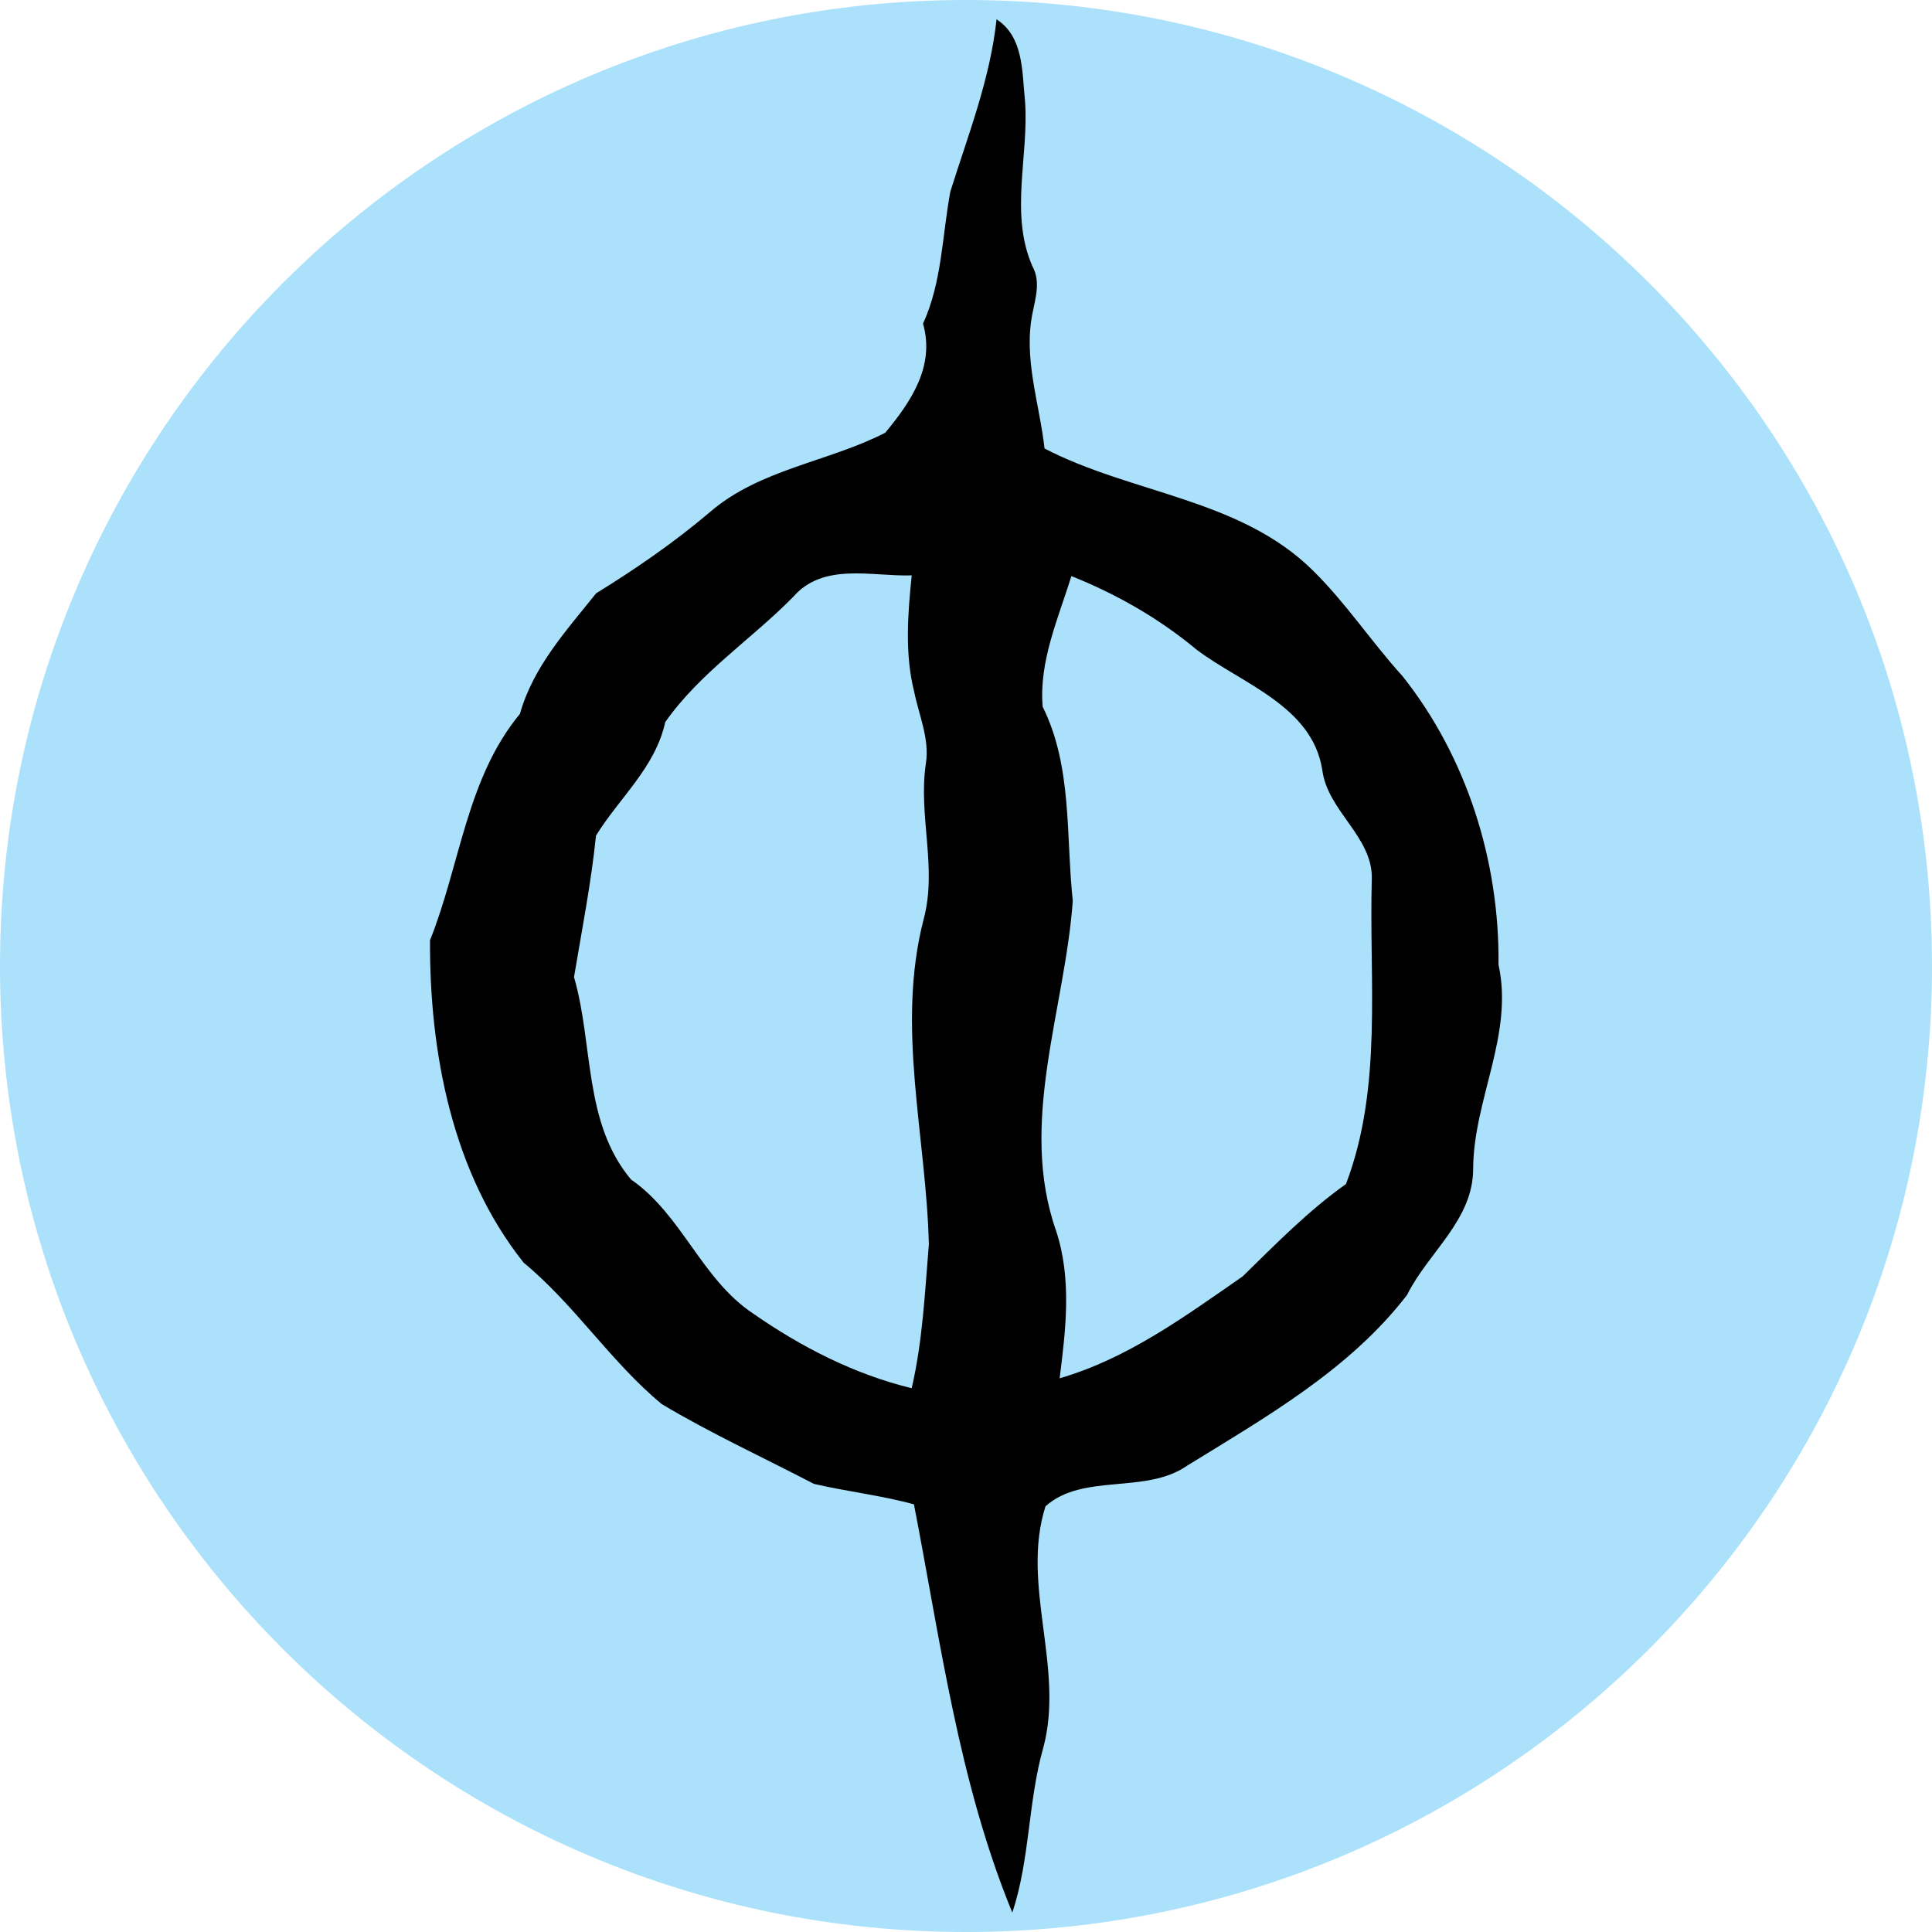
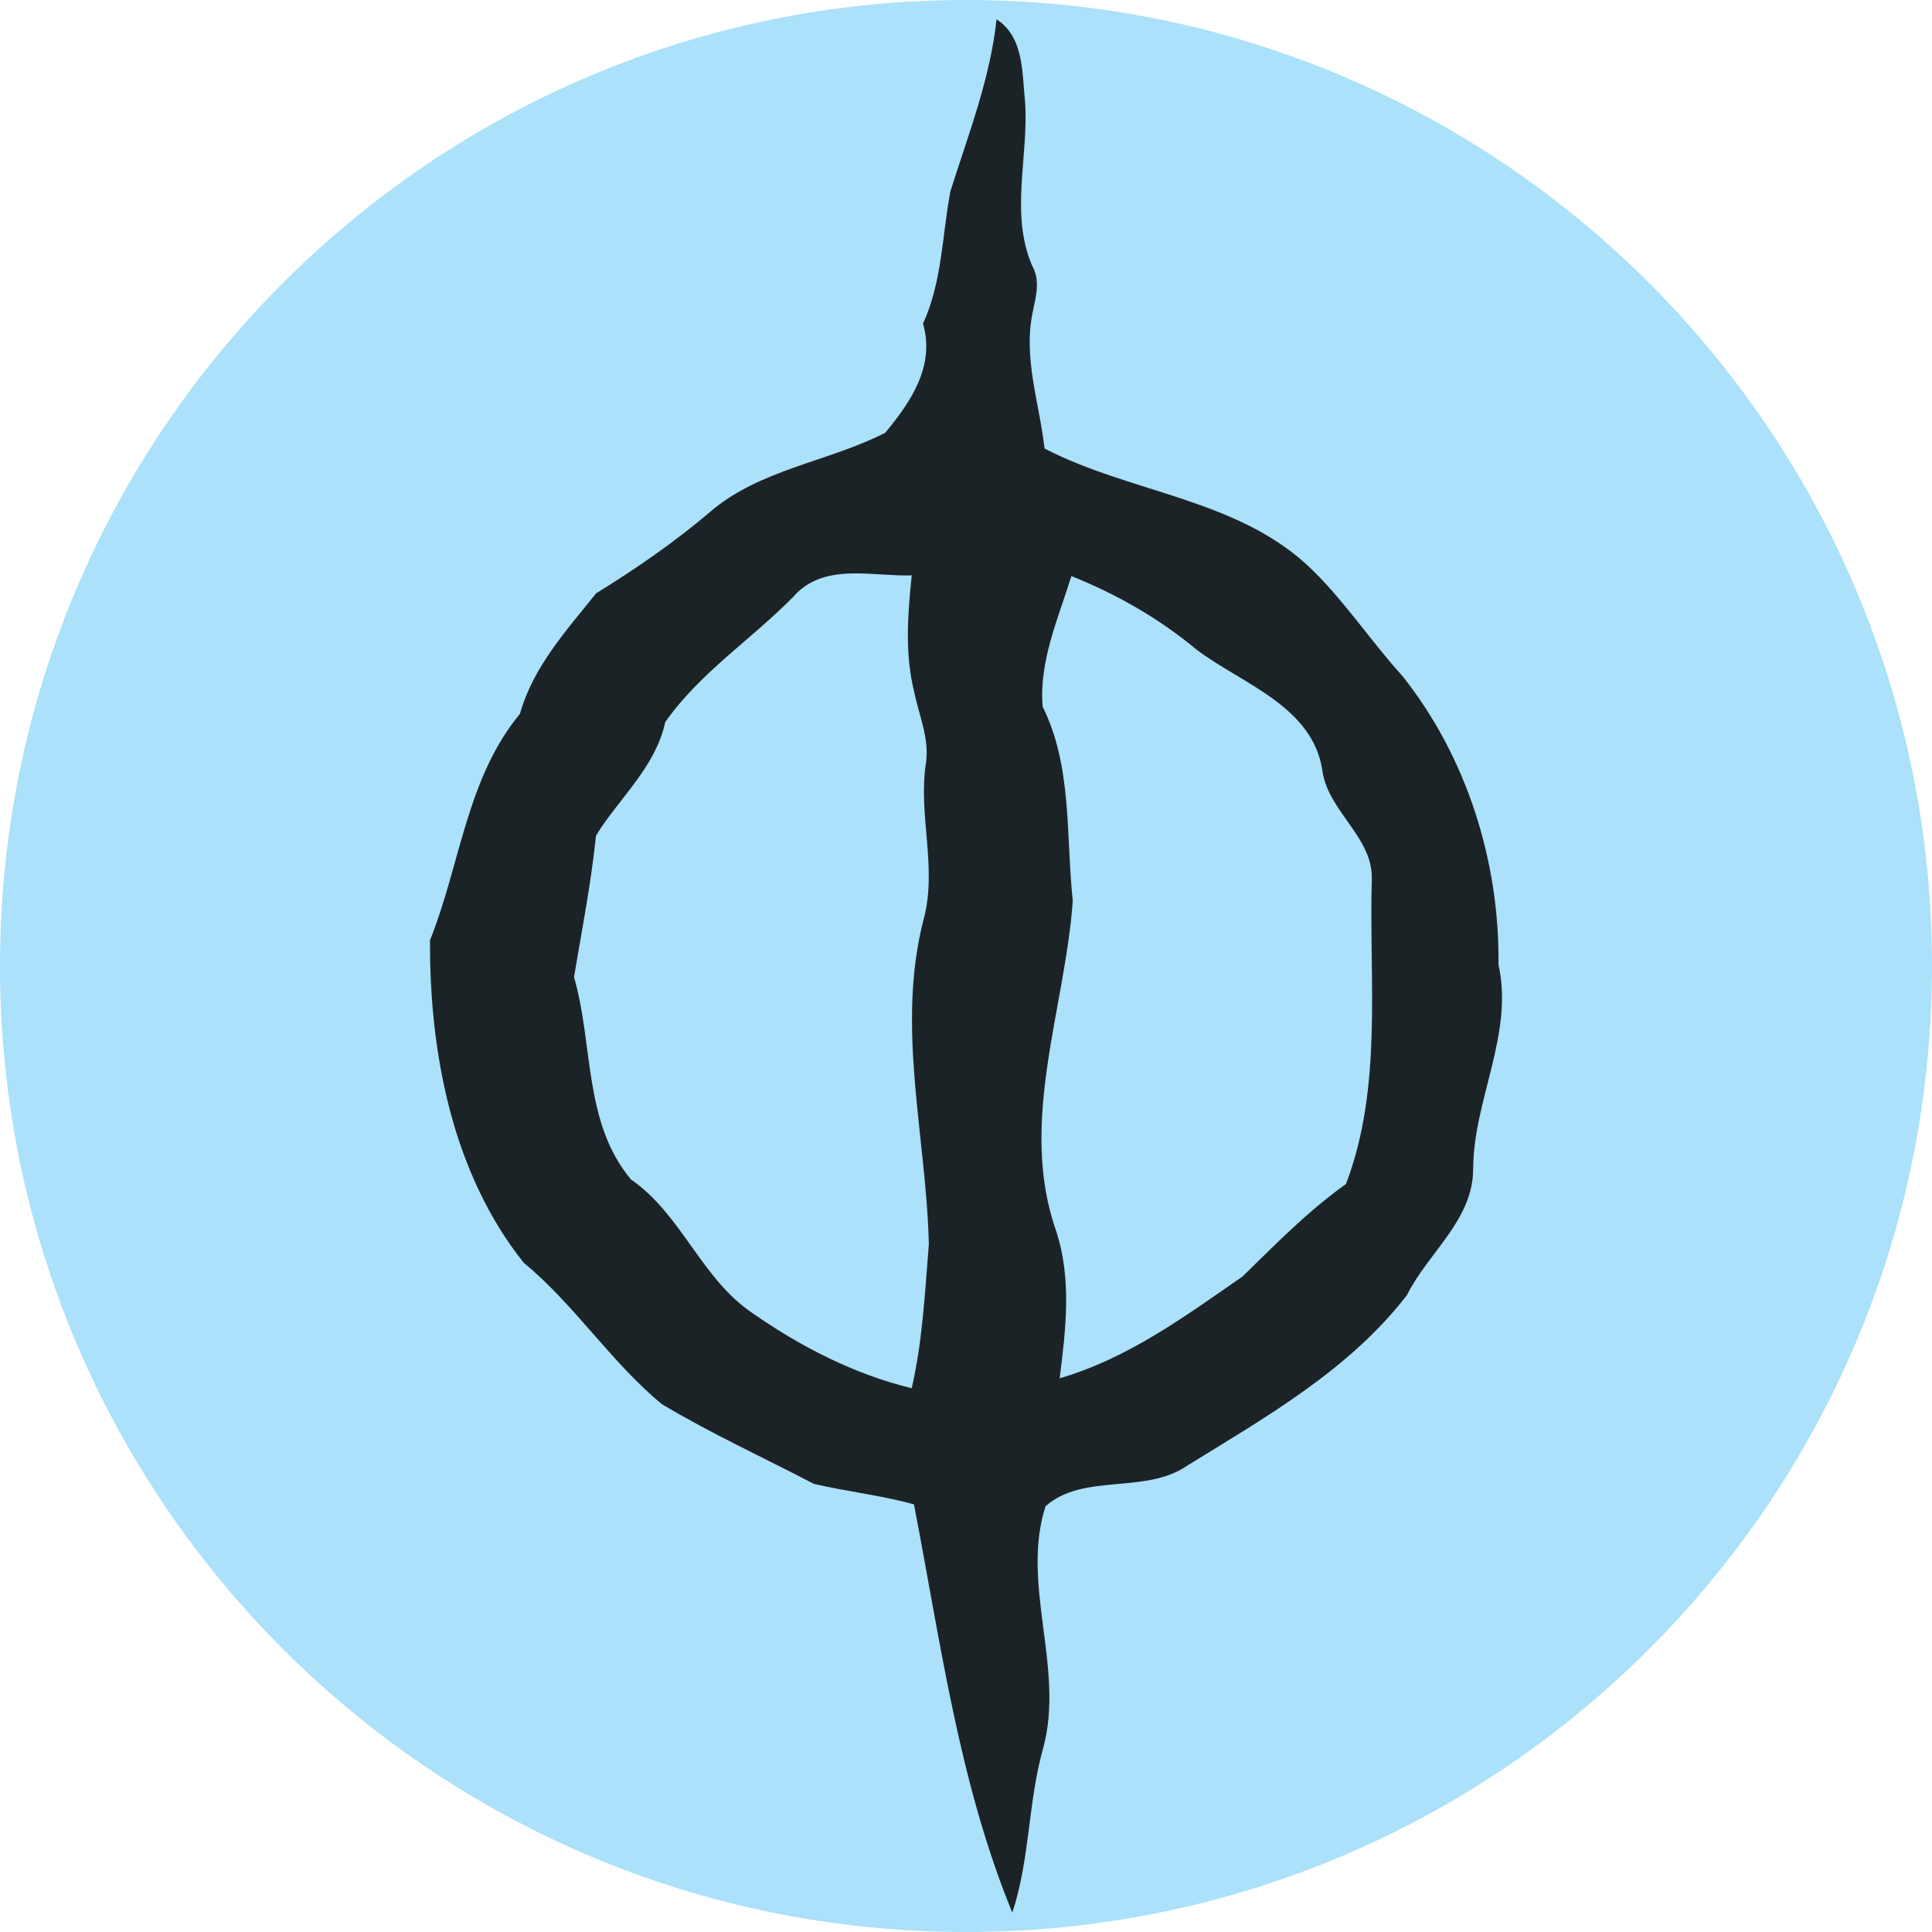
- <svg xmlns="http://www.w3.org/2000/svg" viewBox="0 0 75 75" style="fill:#000000">
+ <svg xmlns="http://www.w3.org/2000/svg" viewBox="0 0 75 75" style="fill:#1c2326">
  <circle cx="37.5" cy="37.5" r="37.5" style="fill:#ABE1FA;" />
  <path d="M58.172,37.444c0.043,-4.008 -1.23,-8.055 -3.726,-11.196c-1.206,-1.328 -2.197,-2.841 -3.475,-4.096c-2.815,-2.794 -7.031,-2.98 -10.422,-4.741c-0.197,-1.767 -0.844,-3.536 -0.453,-5.32c0.12,-0.593 0.294,-1.194 -0.021,-1.761c-0.89,-2.049 -0.126,-4.274 -0.284,-6.41c-0.118,-1.116 -0.043,-2.482 -1.105,-3.171c-0.248,2.322 -1.102,4.484 -1.794,6.688c-0.32,1.718 -0.32,3.507 -1.06,5.127c0.469,1.641 -0.46,3.023 -1.467,4.235c-2.225,1.14 -4.872,1.41 -6.808,3.082c-1.381,1.172 -2.871,2.198 -4.416,3.152c-1.158,1.45 -2.442,2.847 -2.958,4.68c-2.071,2.501 -2.316,5.858 -3.49,8.787c-0.022,4.349 0.859,9.033 3.637,12.519c1.988,1.64 3.377,3.848 5.361,5.489c1.905,1.138 3.939,2.072 5.906,3.096c1.282,0.298 2.606,0.445 3.882,0.794c1.035,5.332 1.741,10.793 3.819,15.85c0.689,-2.076 0.606,-4.301 1.201,-6.398c0.838,-3.102 -0.882,-6.331 0.087,-9.376c1.454,-1.3 3.878,-0.456 5.49,-1.571c3.069,-1.893 6.317,-3.736 8.543,-6.63c0.829,-1.665 2.569,-2.908 2.569,-4.905c0.014,-2.688 1.582,-5.206 0.983,-7.924Zm-22.78,16.447c-2.224,-0.54 -4.295,-1.604 -6.161,-2.903c-2.007,-1.337 -2.755,-3.832 -4.735,-5.2c-1.854,-2.214 -1.453,-5.237 -2.213,-7.857c0.305,-1.829 0.664,-3.642 0.854,-5.494c0.904,-1.467 2.3,-2.637 2.687,-4.403c1.325,-1.899 3.344,-3.213 4.964,-4.859c1.179,-1.36 3.056,-0.787 4.605,-0.839c-0.154,1.5 -0.276,3.051 0.099,4.531c0.183,0.909 0.594,1.804 0.453,2.756c-0.311,2.025 0.449,4.055 -0.088,6.056c-1.082,4.183 0.098,8.407 0.201,12.624c-0.154,1.868 -0.241,3.75 -0.666,5.588Zm16.858,-7.927c-1.473,1.047 -2.728,2.333 -4.014,3.589c-2.234,1.545 -4.442,3.18 -7.101,3.952c0.24,-1.897 0.474,-3.848 -0.131,-5.705c-1.483,-4.196 0.335,-8.584 0.641,-12.827c-0.27,-2.522 -0.012,-5.213 -1.168,-7.536c-0.152,-1.746 0.603,-3.431 1.115,-5.073c1.756,0.701 3.41,1.647 4.871,2.865c1.766,1.323 4.47,2.18 4.866,4.648c0.202,1.621 1.975,2.601 1.924,4.259c-0.112,3.942 0.432,8.065 -1.003,11.828Z" />
</svg>
